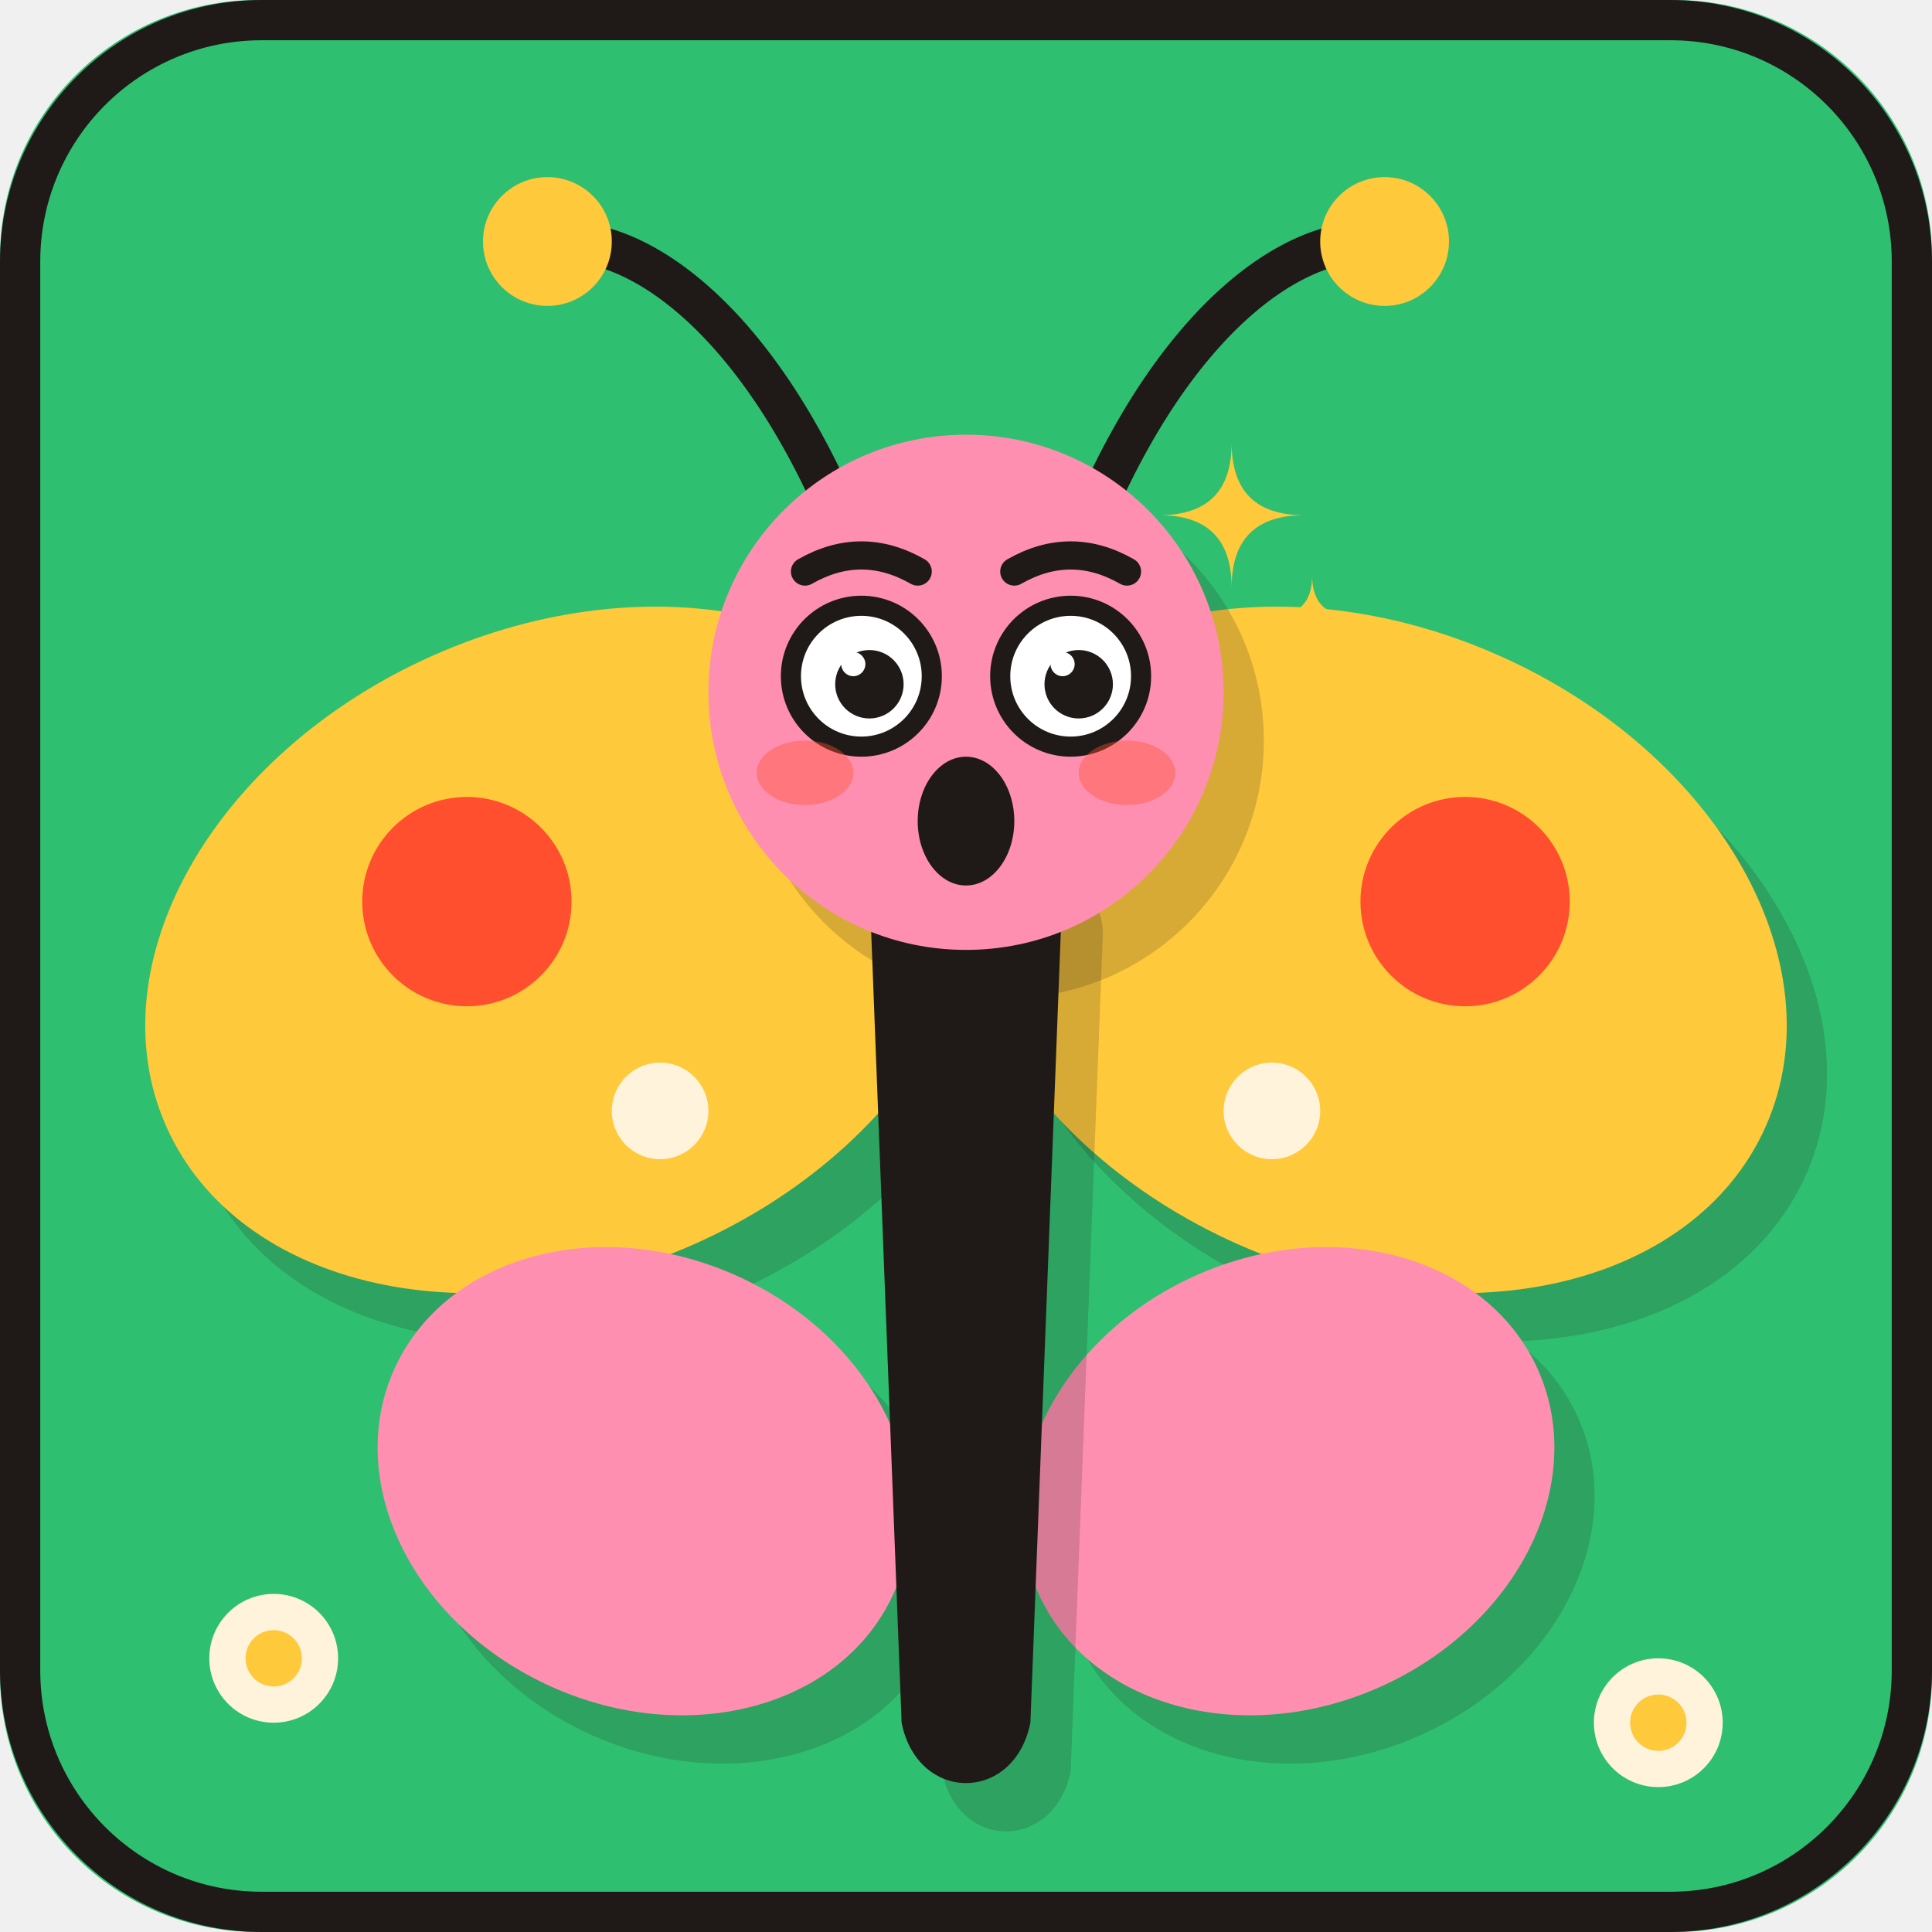
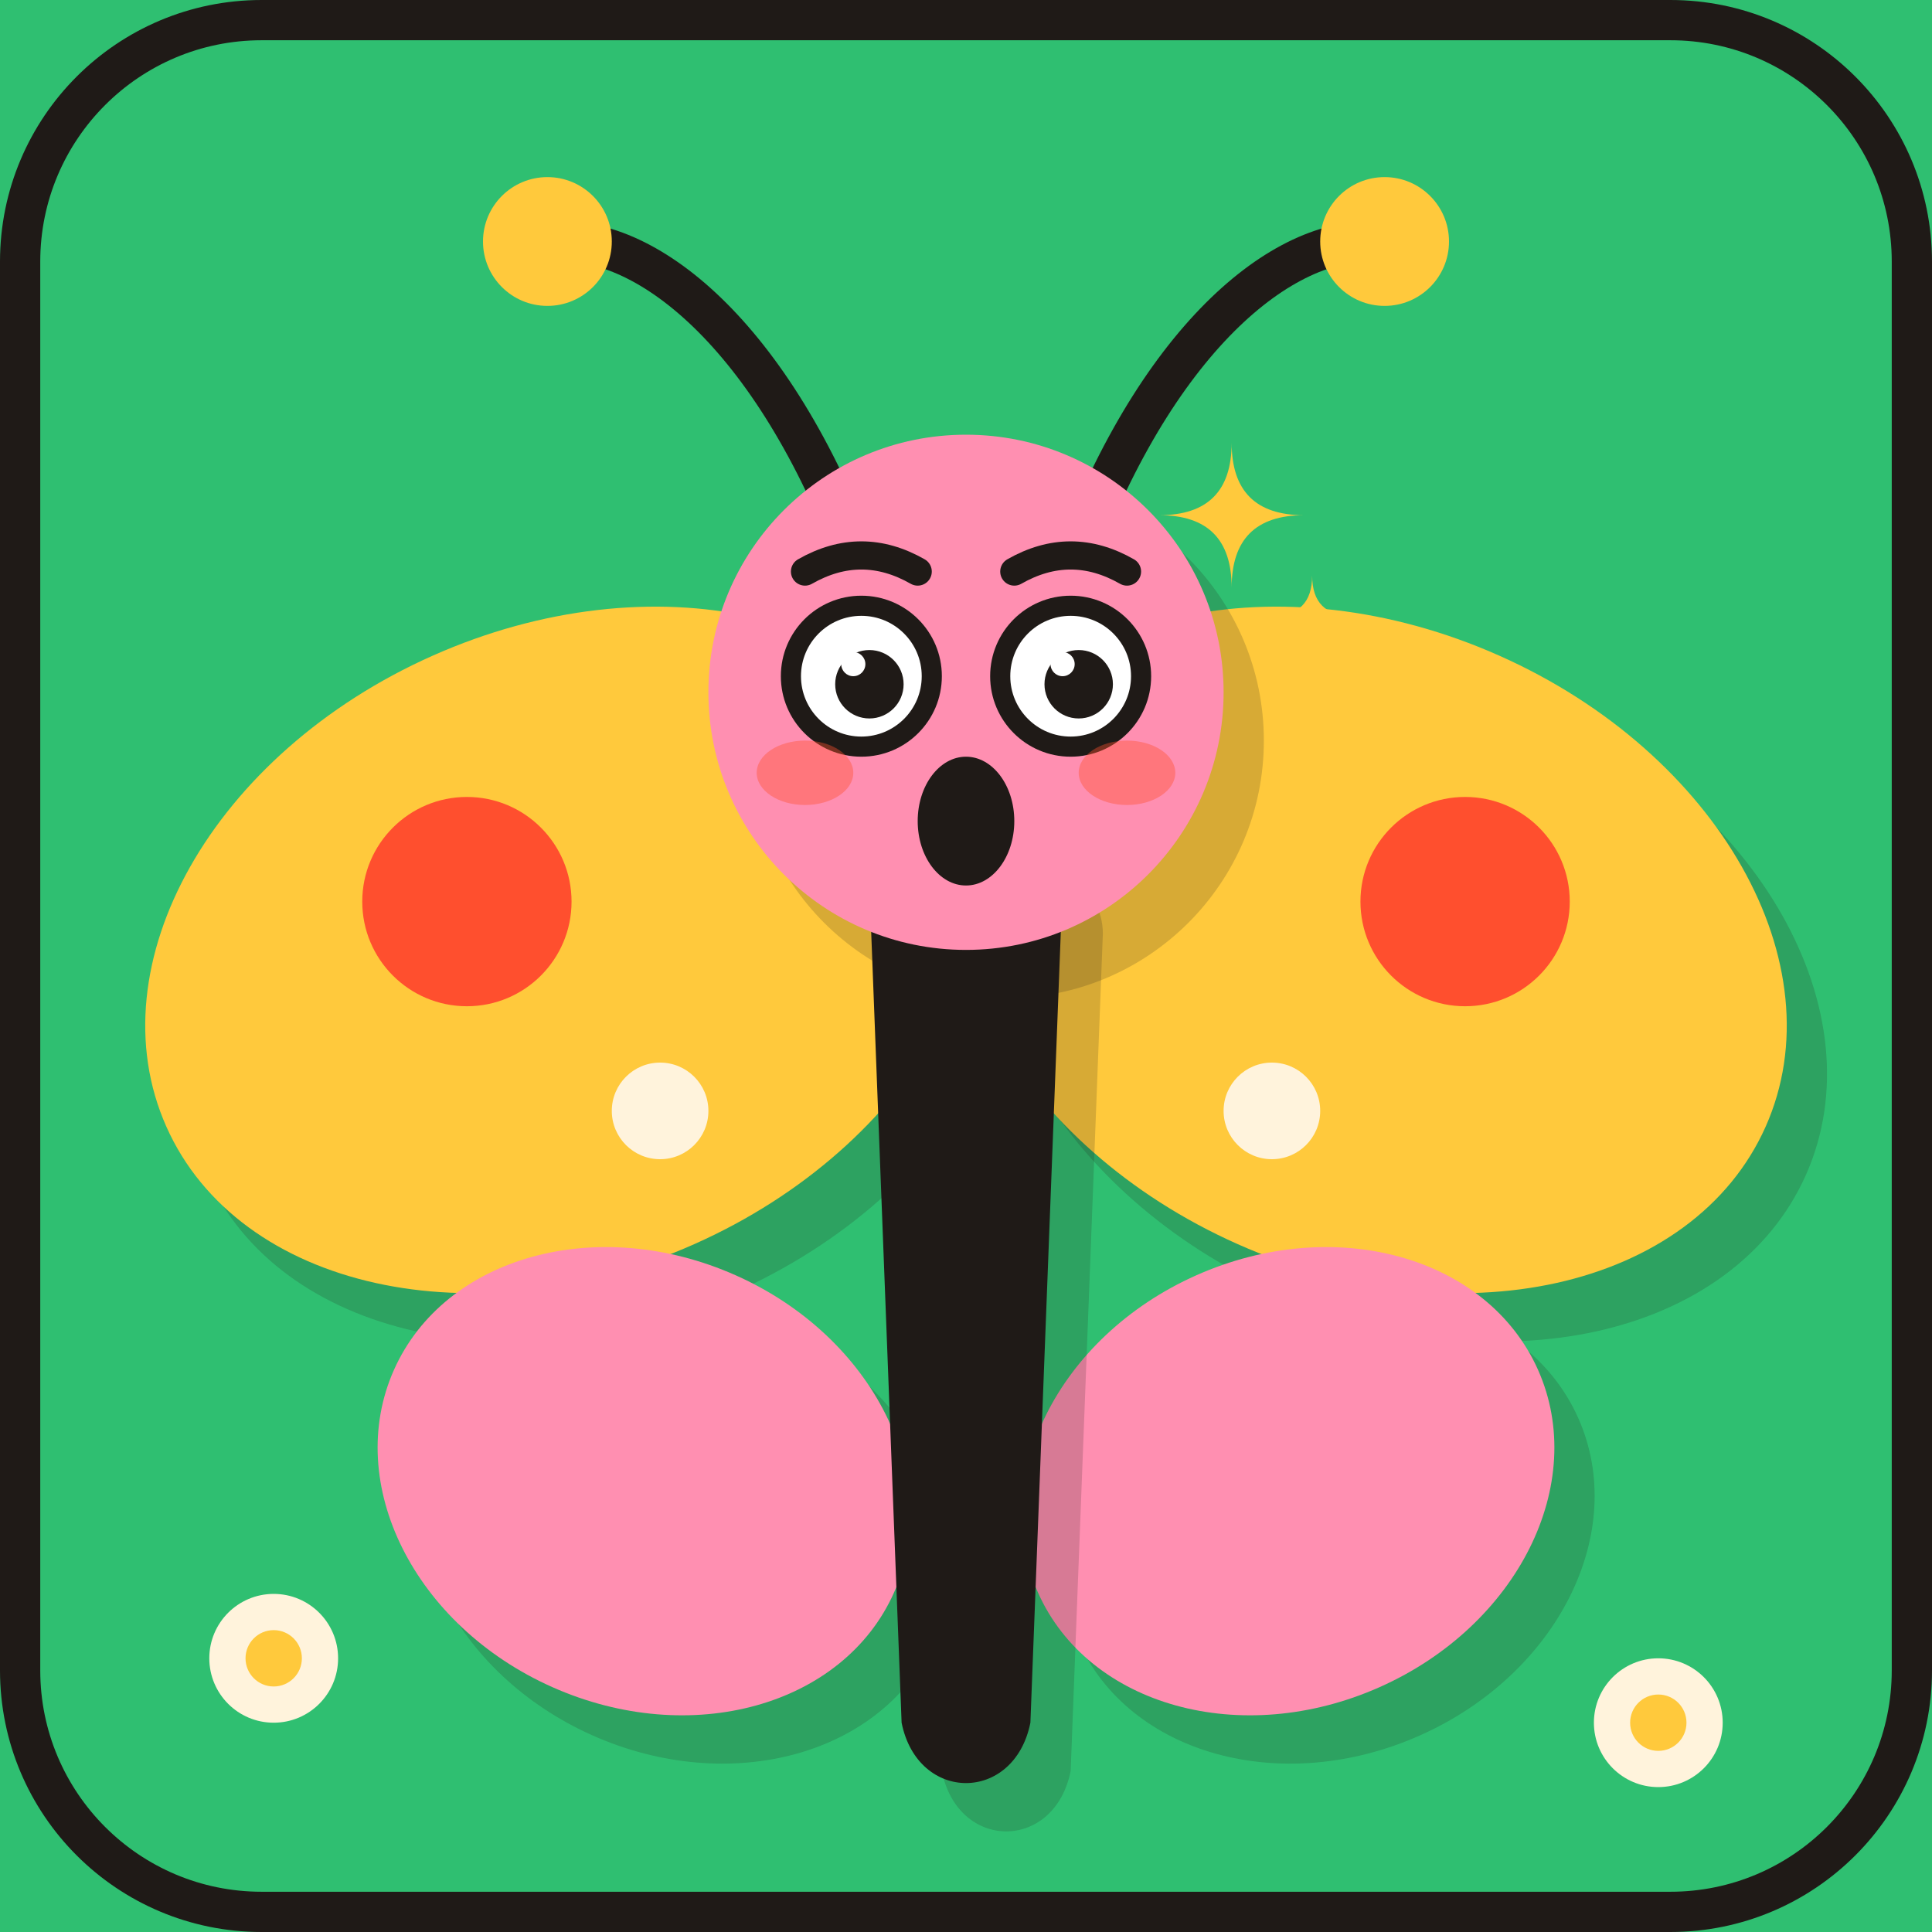
<svg xmlns="http://www.w3.org/2000/svg" width="240" height="240" viewBox="0 0 240 240" fill="none">
-   <defs>
-     <clipPath id="k">
-       <rect width="240" height="240" rx="32" />
-     </clipPath>
-   </defs>
-   <g clip-path="url(#k)">
+   <g>
    <rect width="240" height="240" fill="#2FBF71" />
    <circle cx="34" cy="206" r="8" fill="#FFF3DC" />
    <circle cx="34" cy="206" r="3.5" fill="#FFC93C" />
    <circle cx="206" cy="214" r="8" fill="#FFF3DC" />
    <circle cx="206" cy="214" r="3.5" fill="#FFC93C" />
    <ellipse cx="70" cy="118" rx="54" ry="40" transform="translate(5 6) rotate(-24 70 118)" fill="#1F1A17" opacity="0.18" />
    <ellipse cx="70" cy="118" rx="54" ry="40" transform="rotate(-24 70 118)" fill="#FFC93C" />
    <ellipse cx="170" cy="118" rx="54" ry="40" transform="translate(5 6) rotate(24 170 118)" fill="#1F1A17" opacity="0.18" />
    <ellipse cx="170" cy="118" rx="54" ry="40" transform="rotate(24 170 118)" fill="#FFC93C" />
    <ellipse cx="80" cy="184" rx="34" ry="28" transform="translate(5 6) rotate(24 80 184)" fill="#1F1A17" opacity="0.18" />
    <ellipse cx="80" cy="184" rx="34" ry="28" transform="rotate(24 80 184)" fill="#FF8FB1" />
    <ellipse cx="160" cy="184" rx="34" ry="28" transform="translate(5 6) rotate(-24 160 184)" fill="#1F1A17" opacity="0.18" />
    <ellipse cx="160" cy="184" rx="34" ry="28" transform="rotate(-24 160 184)" fill="#FF8FB1" />
    <circle cx="58" cy="112" r="13" fill="#FF4F2E" />
    <circle cx="182" cy="112" r="13" fill="#FF4F2E" />
    <circle cx="82" cy="138" r="6" fill="#FFF3DC" />
    <circle cx="158" cy="138" r="6" fill="#FFF3DC" />
    <path d="M108 110 C 108 98, 132 98, 132 110 L 128 214 C 126 224, 114 224, 112 214 Z" fill="#1F1A17" opacity="0.18" transform="translate(5 6)" />
    <path d="M108 110 C 108 98, 132 98, 132 110 L 128 214 C 126 224, 114 224, 112 214 Z" fill="#1F1A17" />
    <path d="M108 74 C 98 44, 82 30, 70 30 M132 74 C 142 44, 158 30, 170 30" stroke="#1F1A17" stroke-width="5" stroke-linecap="round" />
    <circle cx="68" cy="30" r="8" fill="#FFC93C" />
    <circle cx="172" cy="30" r="8" fill="#FFC93C" />
    <circle cx="120" cy="86" r="32" fill="#1F1A17" opacity="0.18" transform="translate(5 6)" />
    <circle cx="120" cy="86" r="32" fill="#FF8FB1" />
    <circle cx="107" cy="84" r="8.75" fill="#FFFFFF" />
    <circle cx="107" cy="84" r="8.75" stroke="#1F1A17" stroke-width="2.5" />
    <circle cx="108" cy="85" r="4.25" fill="#1F1A17" />
    <circle cx="106" cy="82.5" r="1.5" fill="#FFFFFF" />
    <circle cx="133" cy="84" r="8.75" fill="#FFFFFF" />
    <circle cx="133" cy="84" r="8.75" stroke="#1F1A17" stroke-width="2.5" />
    <circle cx="134" cy="85" r="4.25" fill="#1F1A17" />
    <circle cx="132" cy="82.5" r="1.5" fill="#FFFFFF" />
    <path d="M100 71 Q 107 67 114 71" stroke="#1F1A17" stroke-width="3.5" stroke-linecap="round" />
    <path d="M126 71 Q 133 67 140 71" stroke="#1F1A17" stroke-width="3.5" stroke-linecap="round" />
    <ellipse cx="120" cy="102" rx="6" ry="8" fill="#1F1A17" />
    <path d="M153 55 Q 153 64 162 64 Q 153 64 153 73 Q 153 64 144 64 Q 153 64 153 55 Z" fill="#FFC93C" />
    <path d="M163 71.5 Q 163 76.5 168 76.5 Q 163 76.5 163 81.5 Q 163 76.5 158 76.5 Q 163 76.5 163 71.5 Z" fill="#FFC93C" />
    <ellipse cx="100" cy="96" rx="6" ry="4" fill="#FF4F2E" opacity="0.4" />
    <ellipse cx="140" cy="96" rx="6" ry="4" fill="#FF4F2E" opacity="0.4" />
  </g>
  <rect x="2.5" y="2.5" width="235" height="235" rx="30" stroke="#1F1A17" stroke-width="5" />
</svg>
